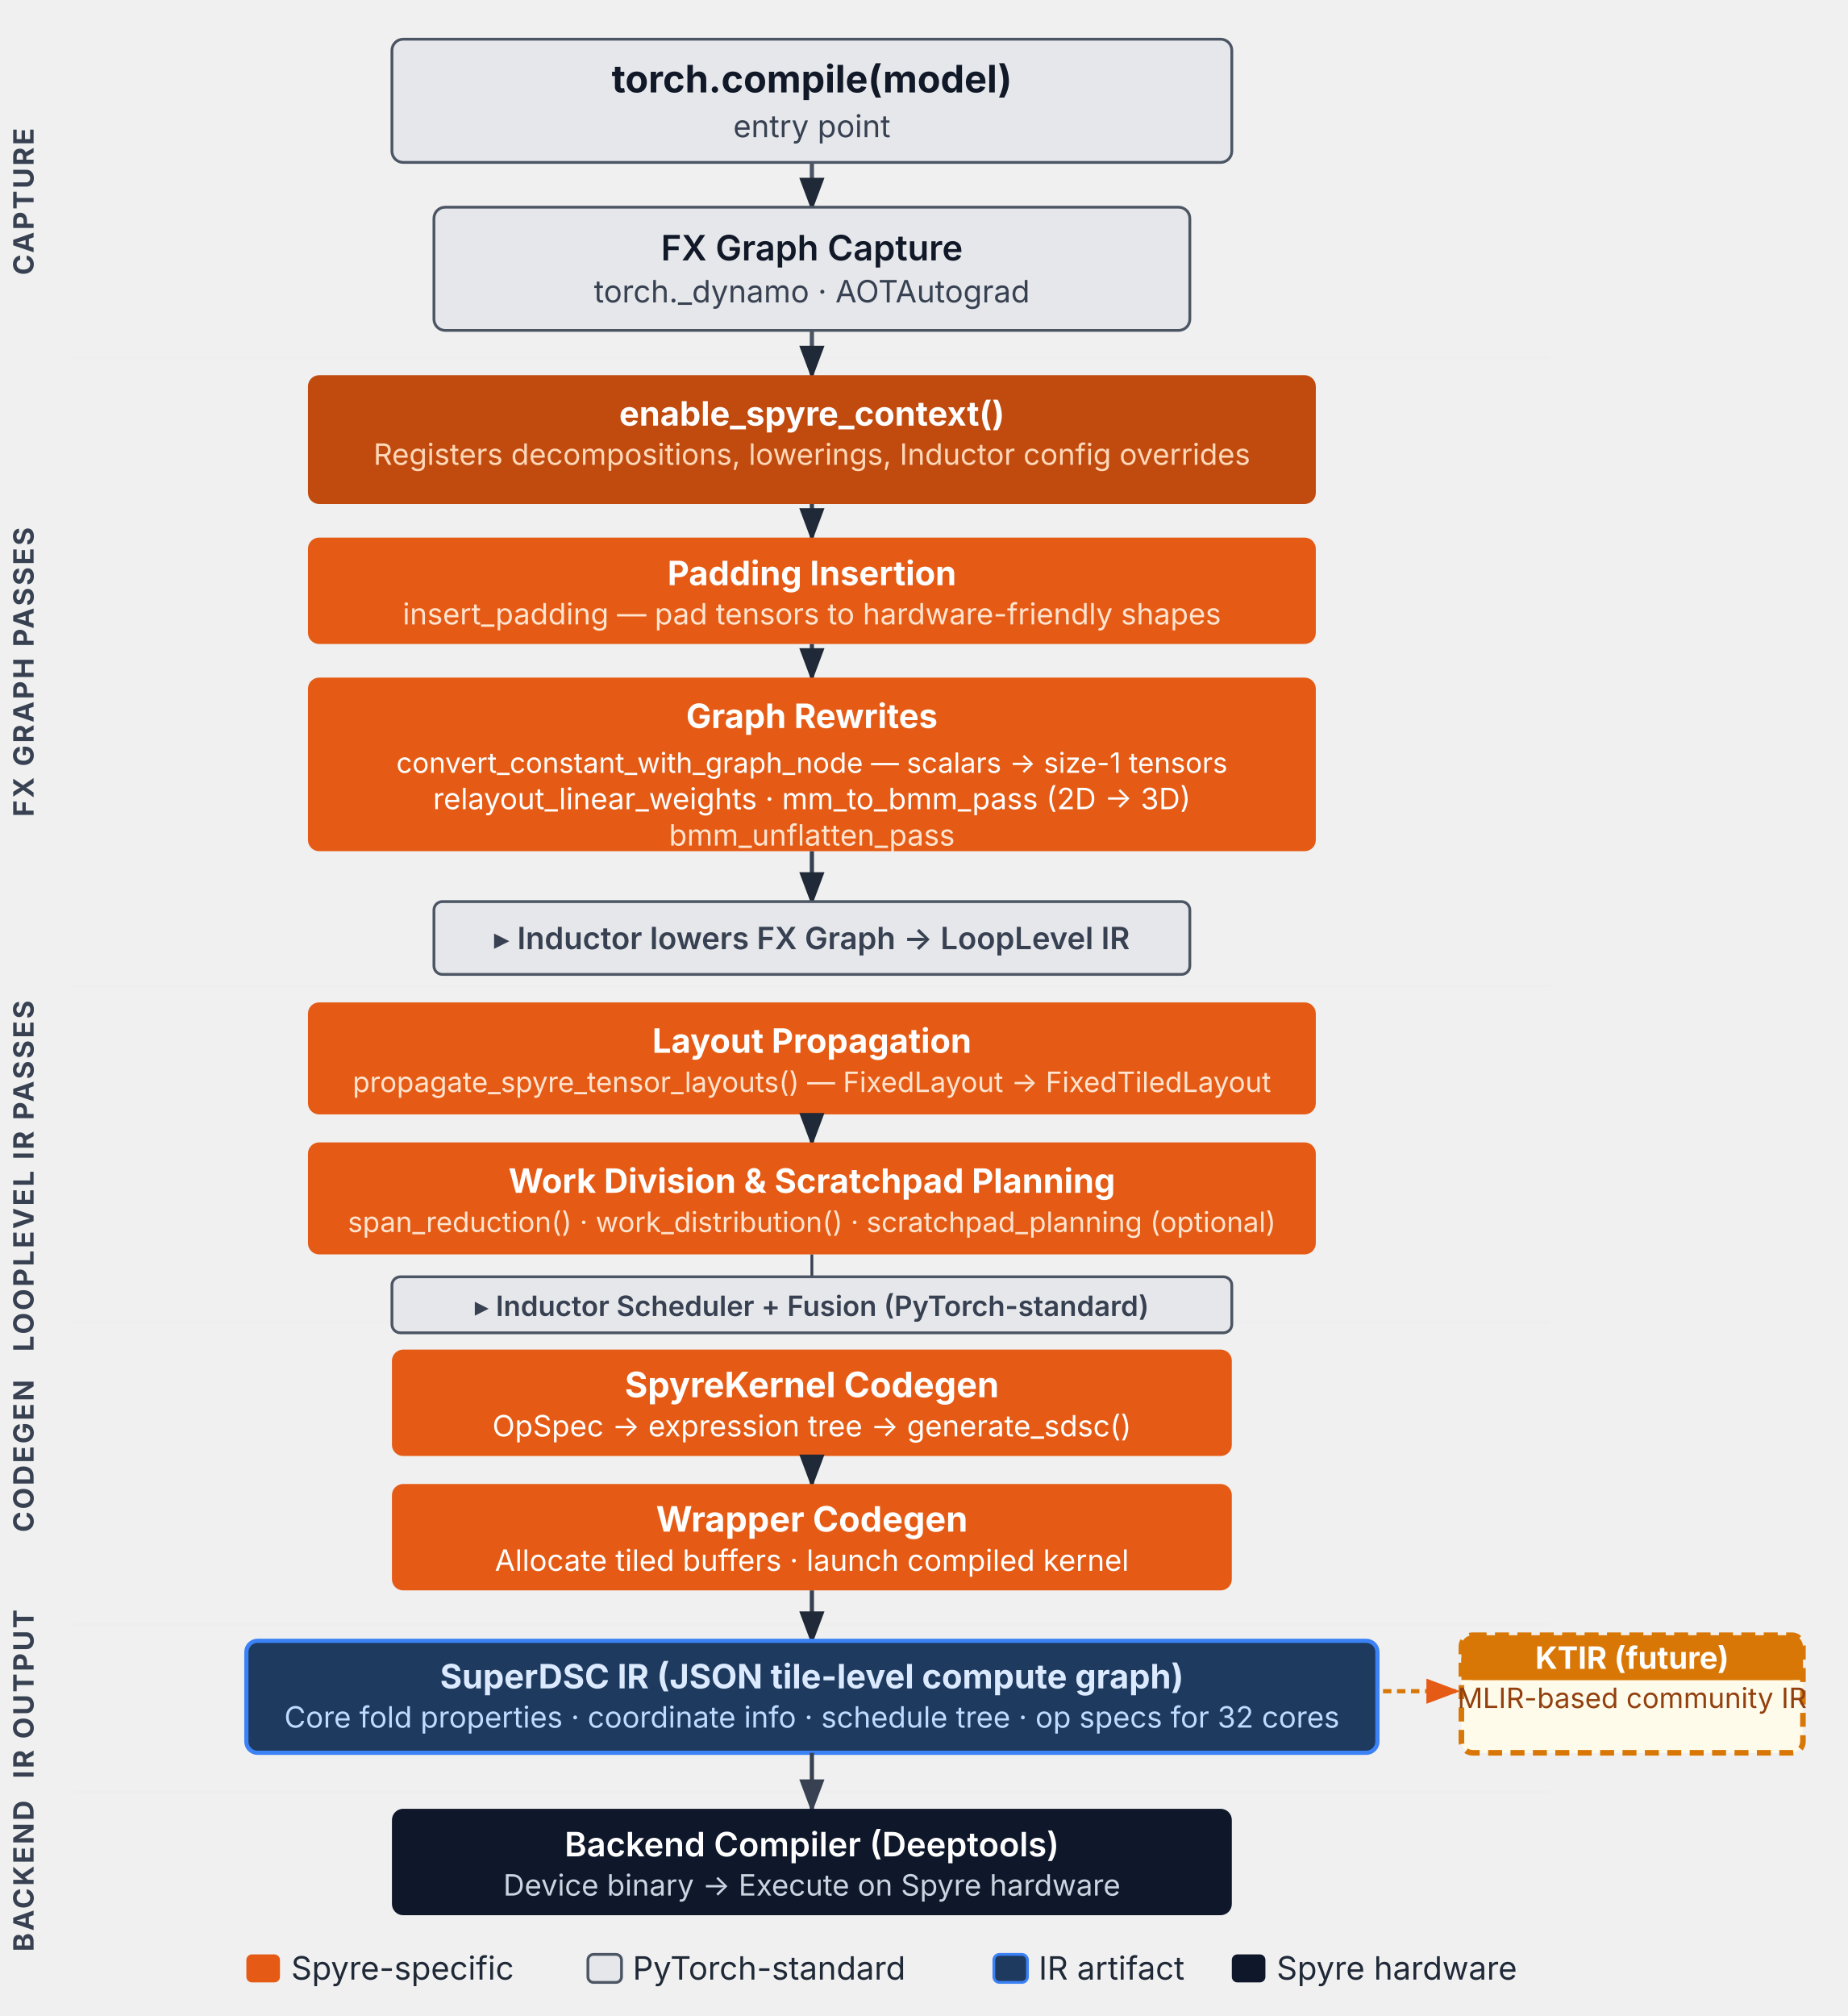
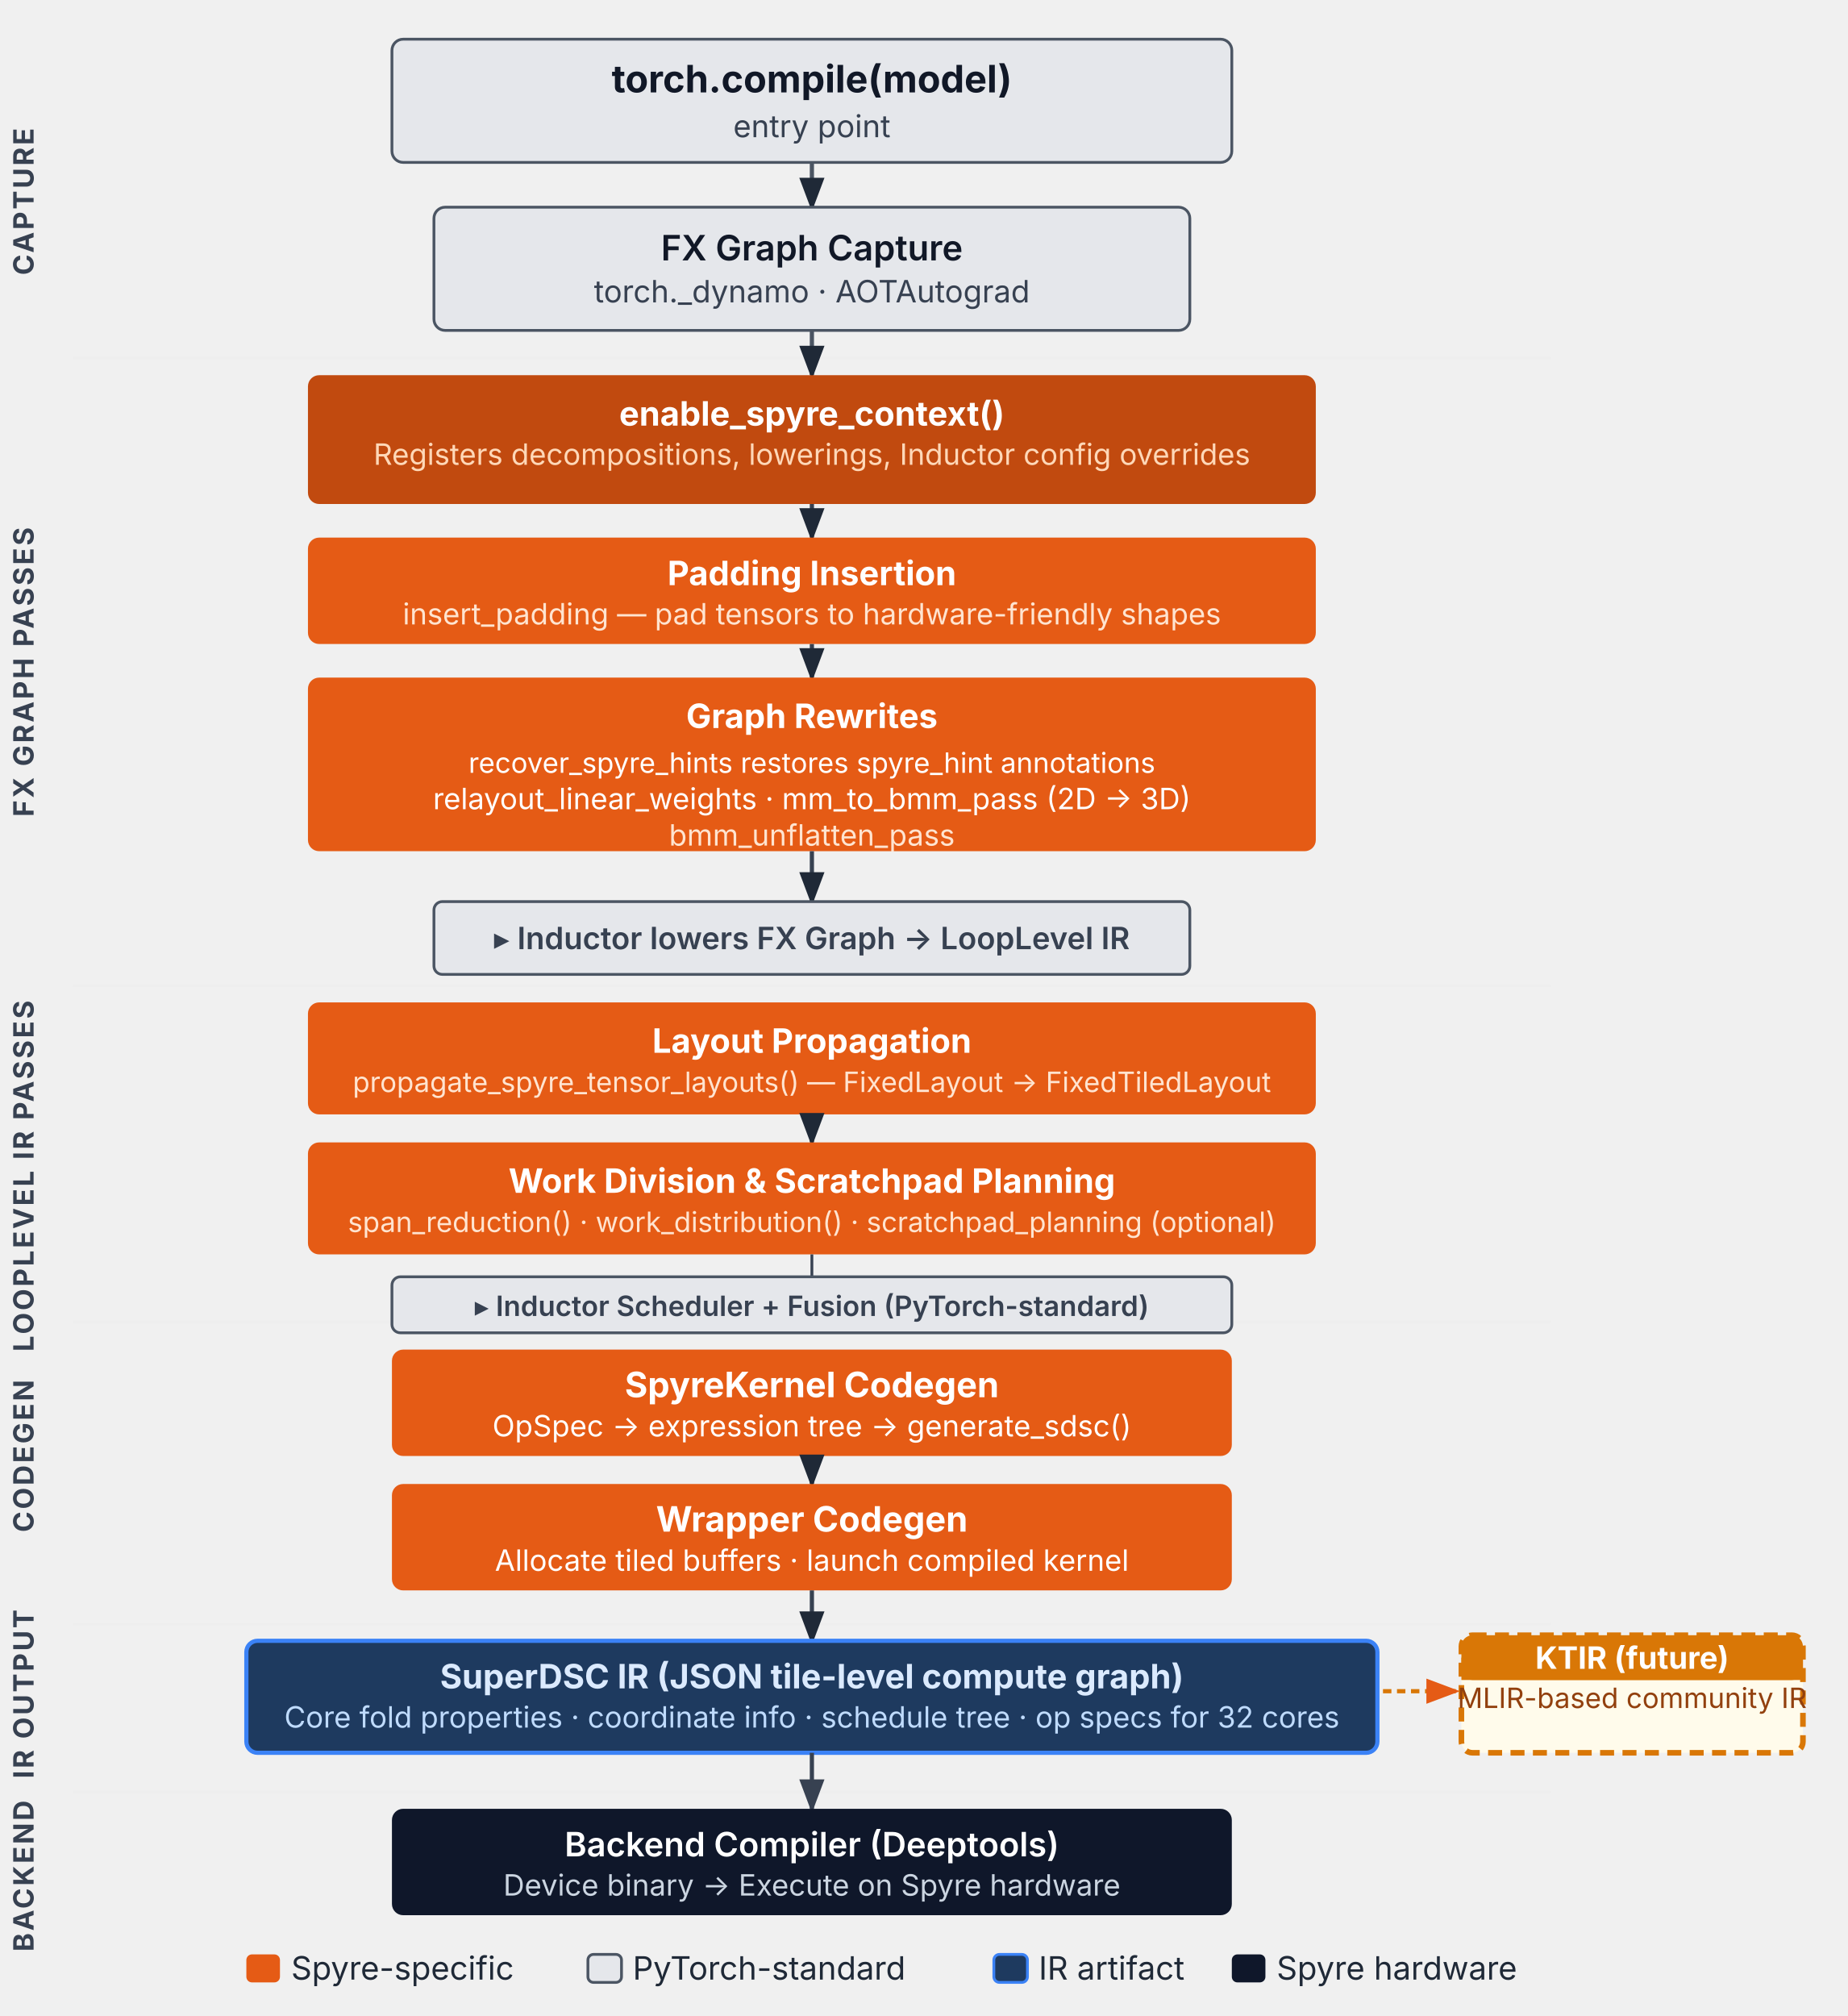
<svg xmlns="http://www.w3.org/2000/svg" viewBox="0 0 660 720" font-family="-apple-system, BlinkMacSystemFont, 'Segoe UI', sans-serif">
  <defs>
    <marker id="arr" markerWidth="8" markerHeight="6" refX="7" refY="3" orient="auto">
      <polygon points="0 0,8 3,0 6" fill="#1f2937" />
    </marker>
    <marker id="arr-orange" markerWidth="8" markerHeight="6" refX="7" refY="3" orient="auto">
      <polygon points="0 0,8 3,0 6" fill="#e55b15" />
    </marker>
    <marker id="arr-dark" markerWidth="8" markerHeight="6" refX="7" refY="3" orient="auto">
      <polygon points="0 0,8 3,0 6" fill="#374151" />
    </marker>
  </defs>
  <text transform="translate(12,72)  rotate(-90)" text-anchor="middle" font-size="10" font-weight="700" fill="#374151" letter-spacing="0.8">CAPTURE</text>
  <text transform="translate(12,240) rotate(-90)" text-anchor="middle" font-size="10" font-weight="700" fill="#374151" letter-spacing="0.8">FX GRAPH PASSES</text>
  <text transform="translate(12,420) rotate(-90)" text-anchor="middle" font-size="10" font-weight="700" fill="#374151" letter-spacing="0.8">LOOPLEVEL IR PASSES</text>
  <text transform="translate(12,520) rotate(-90)" text-anchor="middle" font-size="10" font-weight="700" fill="#374151" letter-spacing="0.8">CODEGEN</text>
  <text transform="translate(12,605) rotate(-90)" text-anchor="middle" font-size="10" font-weight="700" fill="#374151" letter-spacing="0.8">IR OUTPUT</text>
  <text transform="translate(12,670) rotate(-90)" text-anchor="middle" font-size="10" font-weight="700" fill="#374151" letter-spacing="0.8">BACKEND</text>
  <line x1="26" y1="128" x2="554" y2="128" stroke="#eeeeee" stroke-width="1" />
  <line x1="26" y1="352" x2="554" y2="352" stroke="#eeeeee" stroke-width="1" />
  <line x1="26" y1="472" x2="554" y2="472" stroke="#eeeeee" stroke-width="1" />
  <line x1="26" y1="580" x2="554" y2="580" stroke="#eeeeee" stroke-width="1" />
  <line x1="26" y1="640" x2="554" y2="640" stroke="#eeeeee" stroke-width="1" />
  <rect x="140" y="14" width="300" height="44" rx="4" fill="#E5E7EB" stroke="#4b5563" stroke-width="1" />
  <text x="290" y="33" text-anchor="middle" font-size="13.5" font-weight="700" fill="#111827">torch.compile(model)</text>
  <text x="290" y="49" text-anchor="middle" font-size="11" fill="#374151">entry point</text>
  <line x1="290" y1="58" x2="290" y2="74" stroke="#4b5563" stroke-width="1.5" marker-end="url(#arr)" />
  <rect x="155" y="74" width="270" height="44" rx="4" fill="#E5E7EB" stroke="#4b5563" stroke-width="1" />
  <text x="290" y="93" text-anchor="middle" font-size="12.5" font-weight="600" fill="#111827">FX Graph Capture</text>
  <text x="290" y="108" text-anchor="middle" font-size="11" fill="#374151">torch._dynamo · AOTAutograd</text>
  <line x1="290" y1="118" x2="290" y2="134" stroke="#4b5563" stroke-width="1.5" marker-end="url(#arr)" />
  <rect x="110" y="134" width="360" height="46" rx="4" fill="#c14a0f" />
  <text x="290" y="152" text-anchor="middle" font-size="12" font-weight="700" fill="#ffffff">enable_spyre_context()</text>
  <text x="290" y="166" text-anchor="middle" font-size="10.5" fill="#ffd8b8">Registers decompositions, lowerings, Inductor config overrides</text>
  <line x1="290" y1="180" x2="290" y2="192" stroke="#374151" stroke-width="1.5" marker-end="url(#arr)" />
  <rect x="110" y="192" width="360" height="38" rx="4" fill="#e55b15" />
  <text x="290" y="209" text-anchor="middle" font-size="12" font-weight="700" fill="#ffffff">Padding Insertion</text>
  <text x="290" y="223" text-anchor="middle" font-size="10.5" fill="#ffe4d0">insert_padding — pad tensors to hardware-friendly shapes</text>
  <line x1="290" y1="230" x2="290" y2="242" stroke="#374151" stroke-width="1.5" marker-end="url(#arr)" />
  <rect x="110" y="242" width="360" height="62" rx="4" fill="#e55b15" />
  <text x="290" y="260" text-anchor="middle" font-size="12" font-weight="700" fill="#ffffff">Graph Rewrites</text>
-   <text x="290" y="276" text-anchor="middle" font-size="10" fill="#ffffff">convert_constant_with_graph_node — scalars → size-1 tensors</text>
+   <text x="290" y="276" text-anchor="middle" font-size="10" fill="#ffffff">recover_spyre_hints restores spyre_hint annotations</text>
  <text x="290" y="289" text-anchor="middle" font-size="10.5" fill="#ffffff">relayout_linear_weights · mm_to_bmm_pass (2D → 3D)</text>
  <text x="290" y="302" text-anchor="middle" font-size="10.5" fill="#ffe4d0">bmm_unflatten_pass</text>
  <line x1="290" y1="304" x2="290" y2="322" stroke="#374151" stroke-width="1.5" marker-end="url(#arr)" />
  <rect x="155" y="322" width="270" height="26" rx="3" fill="#E5E7EB" stroke="#4b5563" stroke-width="1" />
  <text x="290" y="339" text-anchor="middle" font-size="11" font-weight="600" fill="#374151">▸ Inductor lowers FX Graph → LoopLevel IR</text>
  <rect x="110" y="358" width="360" height="40" rx="4" fill="#e55b15" />
  <text x="290" y="376" text-anchor="middle" font-size="12" font-weight="700" fill="#ffffff">Layout Propagation</text>
  <text x="290" y="390" text-anchor="middle" font-size="10" fill="#ffe4d0">propagate_spyre_tensor_layouts() — FixedLayout → FixedTiledLayout</text>
  <line x1="290" y1="398" x2="290" y2="408" stroke="#374151" stroke-width="1.5" marker-end="url(#arr)" />
  <rect x="110" y="408" width="360" height="40" rx="4" fill="#e55b15" />
  <text x="290" y="426" text-anchor="middle" font-size="12" font-weight="700" fill="#ffffff">Work Division &amp; Scratchpad Planning</text>
  <text x="290" y="440" text-anchor="middle" font-size="10" fill="#ffe4d0">span_reduction() · work_distribution() · scratchpad_planning (optional)</text>
  <line x1="290" y1="448" x2="290" y2="456" stroke="#374151" stroke-width="1" />
  <rect x="140" y="456" width="300" height="20" rx="3" fill="#E5E7EB" stroke="#4b5563" stroke-width="1" />
  <text x="290" y="470" text-anchor="middle" font-size="10" font-weight="600" fill="#374151">▸ Inductor Scheduler + Fusion (PyTorch-standard)</text>
  <rect x="140" y="482" width="300" height="38" rx="4" fill="#e55b15" />
  <text x="290" y="499" text-anchor="middle" font-size="12.5" font-weight="700" fill="#ffffff">SpyreKernel Codegen</text>
  <text x="290" y="513" text-anchor="middle" font-size="10.5" fill="#ffffff">OpSpec → expression tree → generate_sdsc()</text>
  <line x1="290" y1="520" x2="290" y2="530" stroke="#374151" stroke-width="1.5" marker-end="url(#arr)" />
  <rect x="140" y="530" width="300" height="38" rx="4" fill="#e55b15" />
  <text x="290" y="547" text-anchor="middle" font-size="12.5" font-weight="700" fill="#ffffff">Wrapper Codegen</text>
  <text x="290" y="561" text-anchor="middle" font-size="10.5" fill="#ffffff">Allocate tiled buffers · launch compiled kernel</text>
  <line x1="290" y1="568" x2="290" y2="586" stroke="#374151" stroke-width="1.5" marker-end="url(#arr)" />
  <rect x="88" y="586" width="404" height="40" rx="4" fill="#1e3a5f" stroke="#3b82f6" stroke-width="1.5" />
  <text x="290" y="603" text-anchor="middle" font-size="12" font-weight="700" fill="#dbeafe">SuperDSC IR  (JSON tile-level compute graph)</text>
  <text x="290" y="617" text-anchor="middle" font-size="10.5" fill="#bfdbfe">Core fold properties · coordinate info · schedule tree · op specs for 32 cores</text>
  <line x1="494" y1="604" x2="520" y2="604" stroke="#d97706" stroke-width="1.5" stroke-dasharray="3,2" marker-end="url(#arr-orange)" />
  <rect x="522" y="584" width="122" height="42" rx="4" fill="#fffbeb" stroke="#d97706" stroke-width="2" stroke-dasharray="5,3" />
  <rect x="522" y="584" width="122" height="16" rx="4" fill="#d97706" />
  <rect x="522" y="592" width="122" height="8" fill="#d97706" />
  <text x="583" y="596" text-anchor="middle" font-size="11" font-weight="700" fill="#ffffff">KTIR (future)</text>
  <text x="583" y="610" text-anchor="middle" font-size="10" fill="#92400e">MLIR-based community IR</text>
  <line x1="290" y1="626" x2="290" y2="646" stroke="#374151" stroke-width="1.5" marker-end="url(#arr-dark)" />
  <rect x="140" y="646" width="300" height="38" rx="4" fill="#0f172a" />
  <text x="290" y="663" text-anchor="middle" font-size="12" font-weight="600" fill="#ffffff">Backend Compiler (Deeptools)</text>
  <text x="290" y="677" text-anchor="middle" font-size="10.5" fill="#cbd5e1">Device binary → Execute on Spyre hardware</text>
  <rect x="88" y="698" width="12" height="10" rx="2" fill="#e55b15" />
  <text x="104" y="707" font-size="11.5" fill="#1f2937">Spyre-specific</text>
  <rect x="210" y="698" width="12" height="10" rx="2" fill="#E5E7EB" stroke="#4b5563" stroke-width="1" />
  <text x="226" y="707" font-size="11.5" fill="#1f2937">PyTorch-standard</text>
  <rect x="355" y="698" width="12" height="10" rx="2" fill="#1e3a5f" stroke="#3b82f6" stroke-width="1" />
  <text x="371" y="707" font-size="11.5" fill="#1f2937">IR artifact</text>
  <rect x="440" y="698" width="12" height="10" rx="2" fill="#0f172a" />
  <text x="456" y="707" font-size="11.5" fill="#1f2937">Spyre hardware</text>
</svg>
